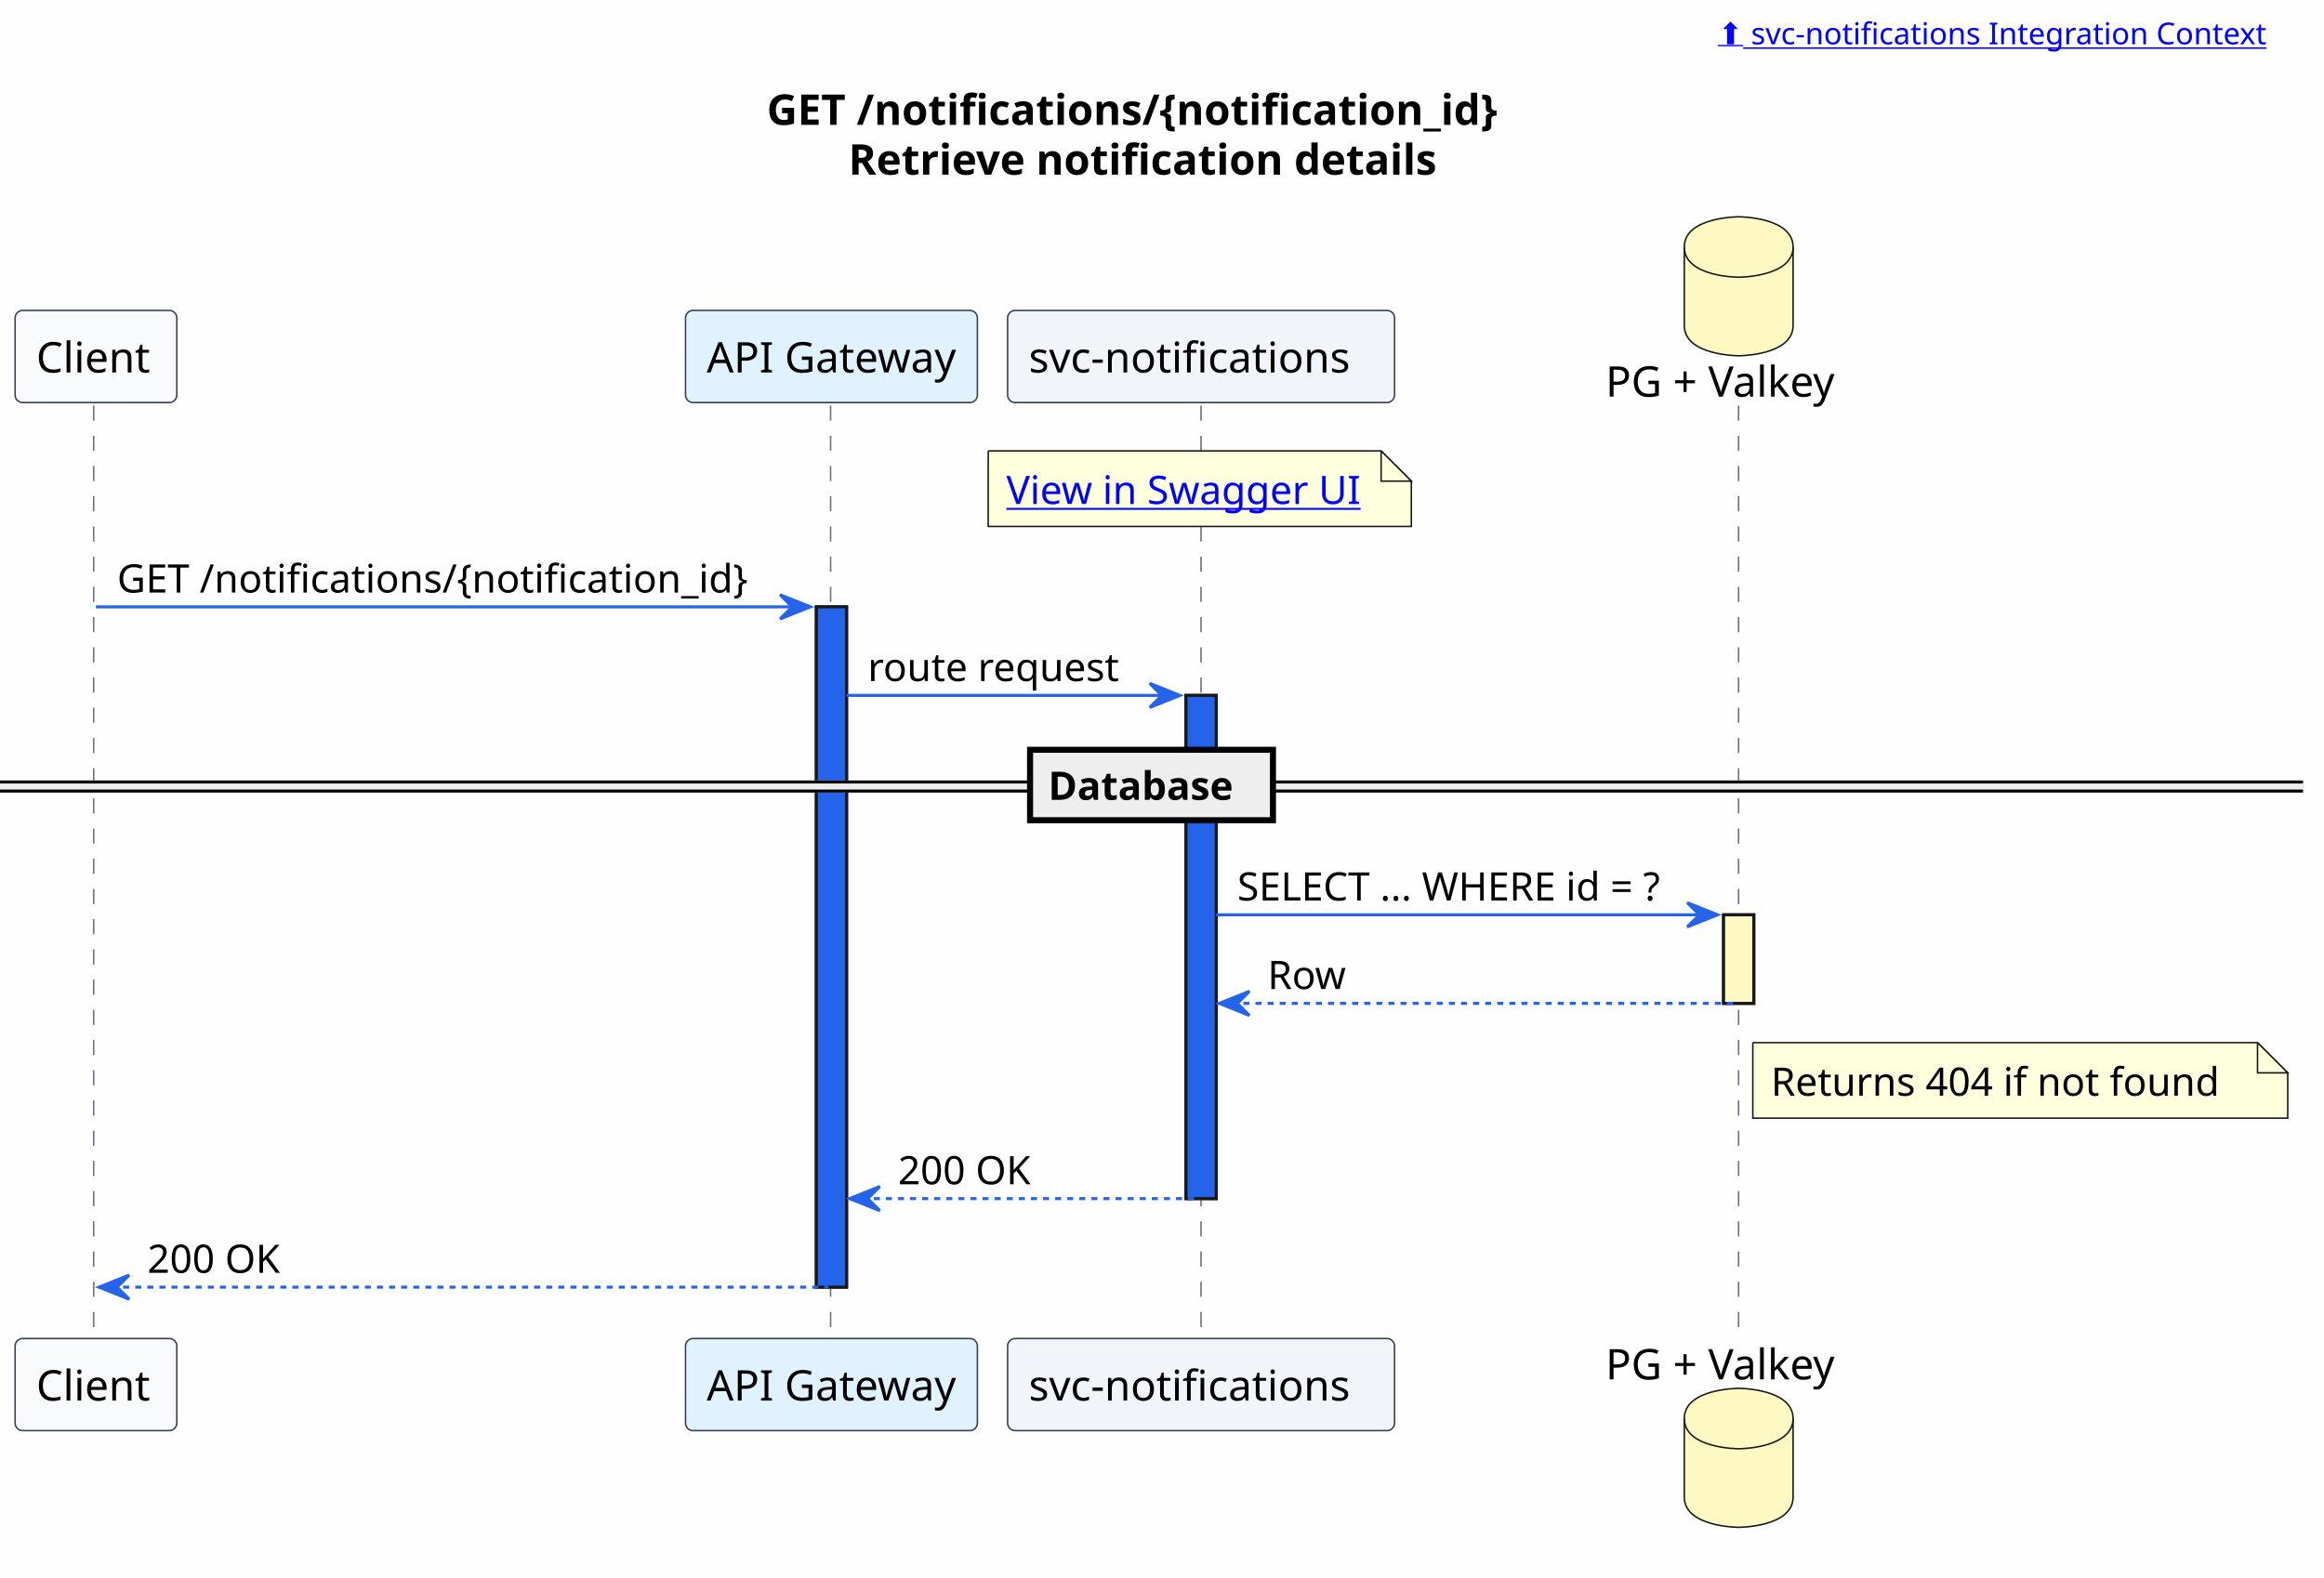
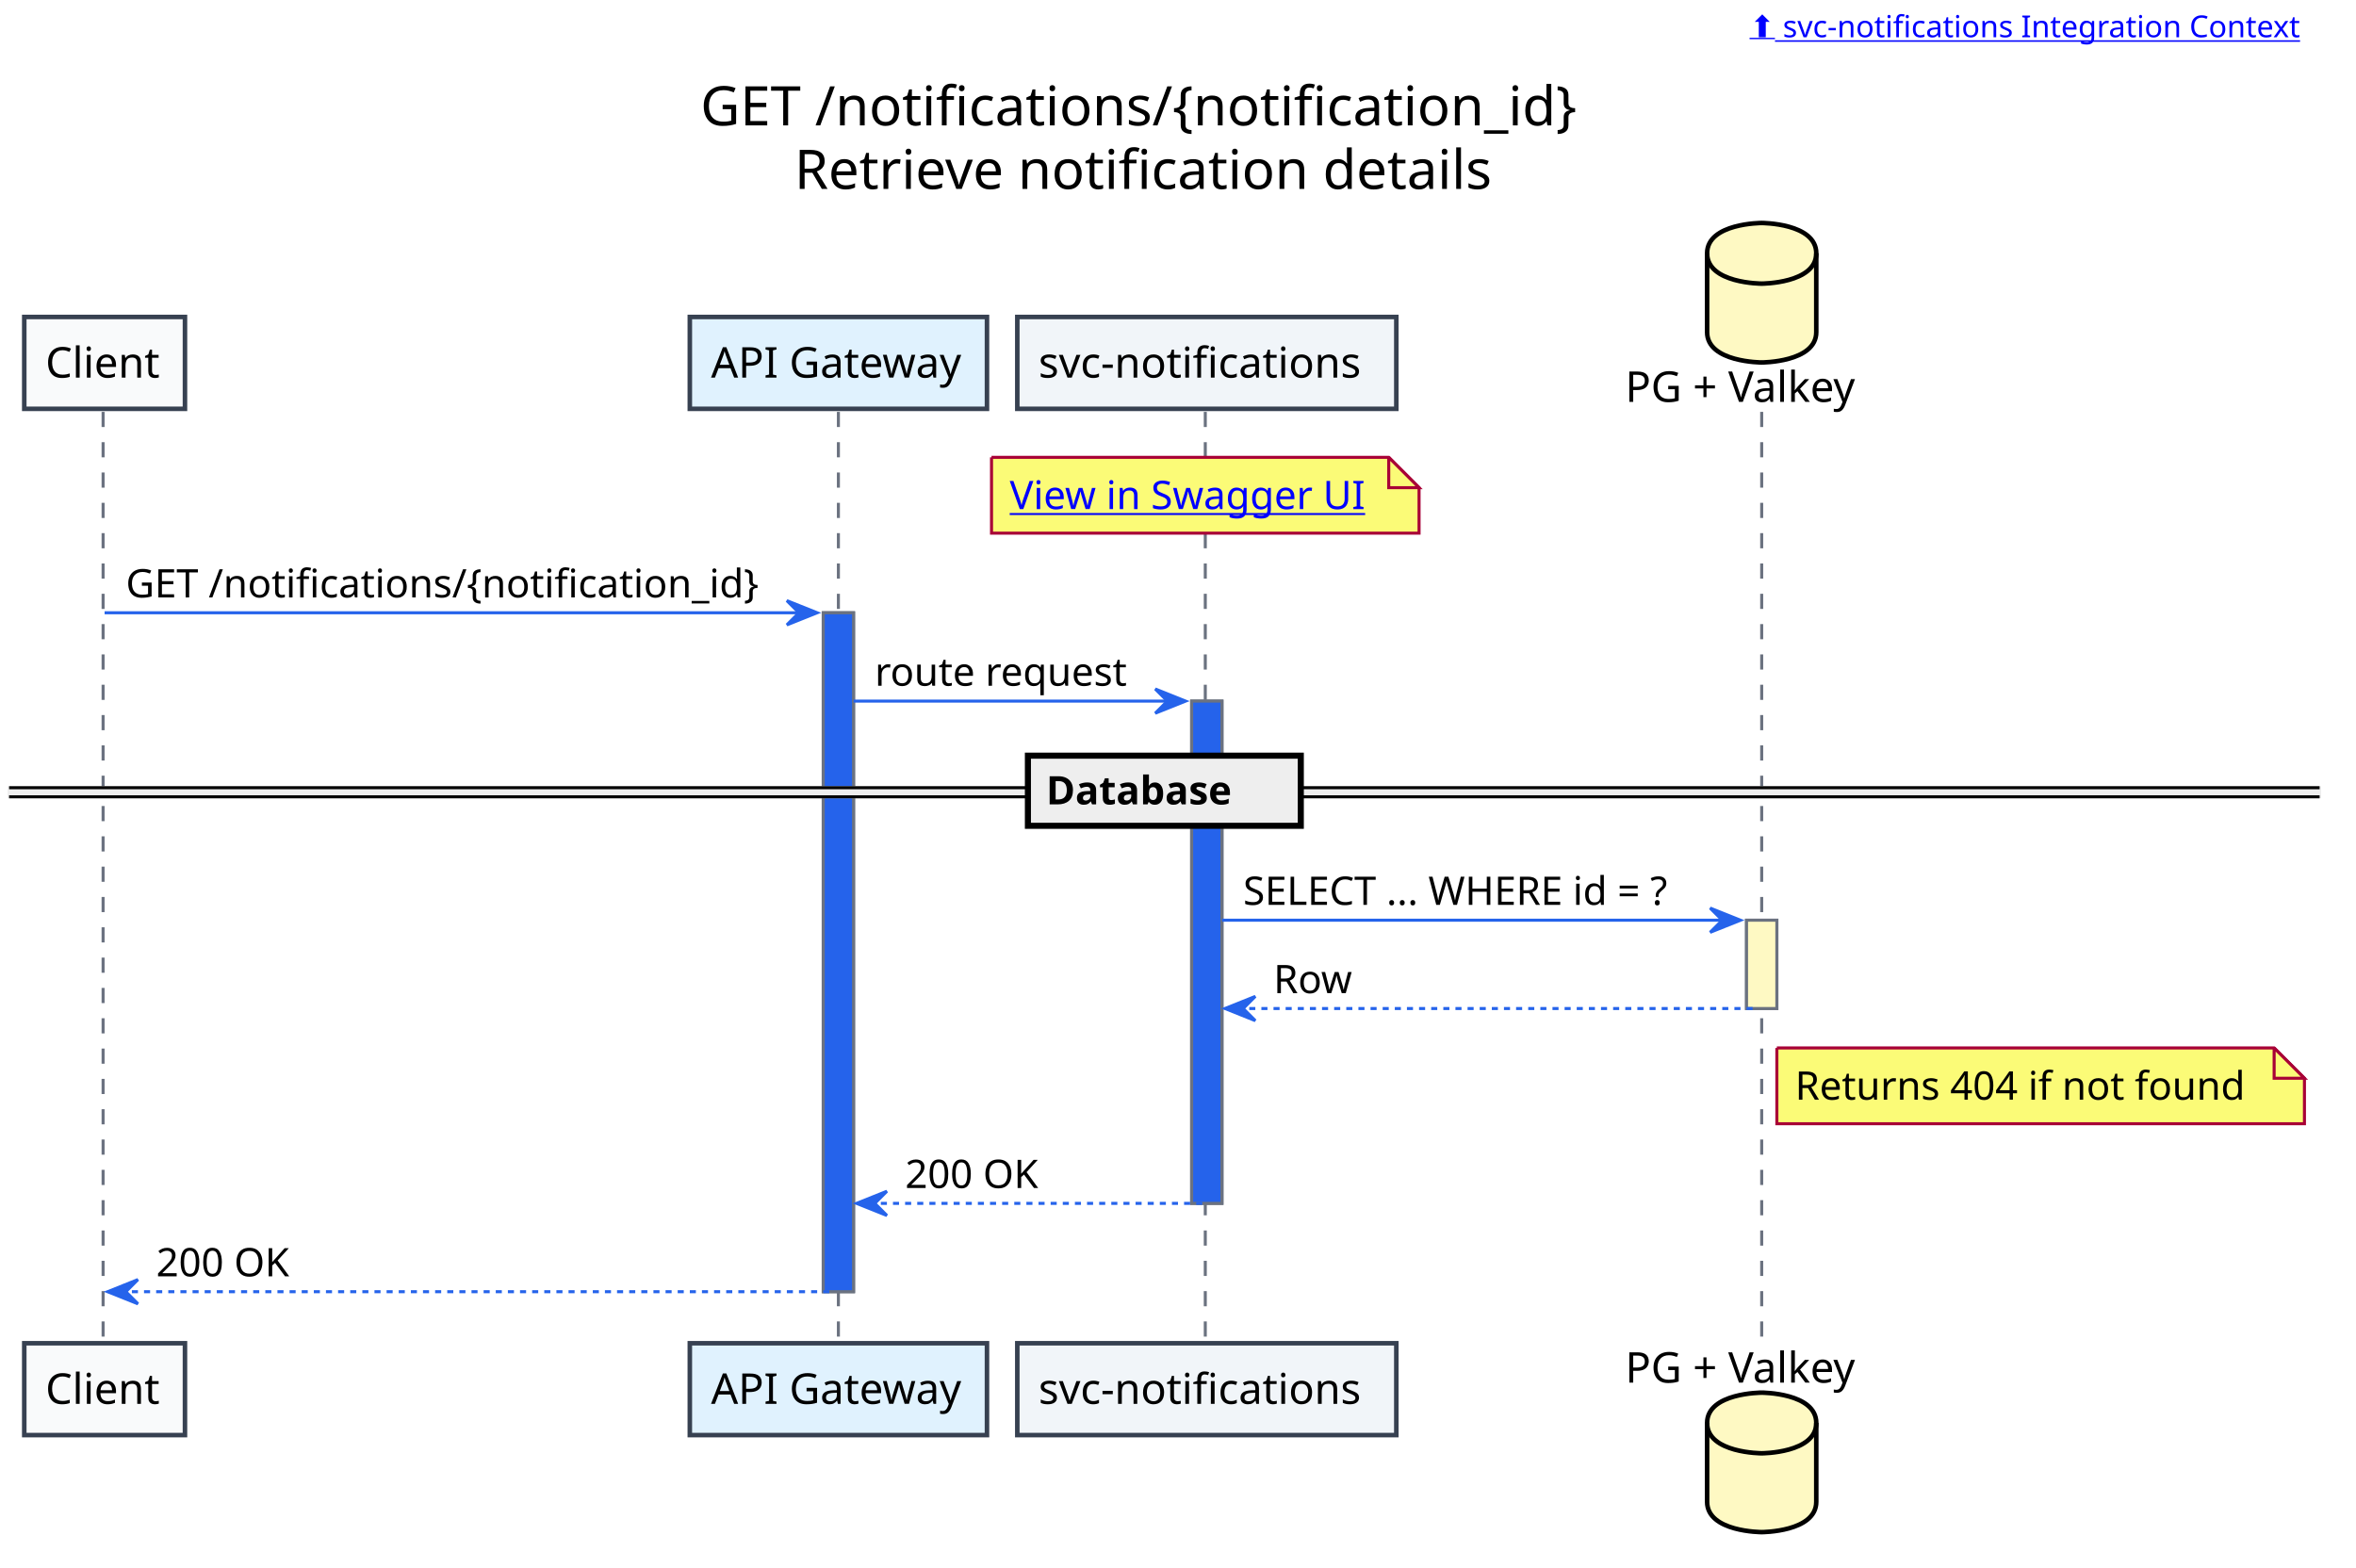
- <svg xmlns="http://www.w3.org/2000/svg" xmlns:xlink="http://www.w3.org/1999/xlink" contentStyleType="text/css" data-diagram-type="SEQUENCE" height="522px" preserveAspectRatio="none" style="width:769px;height:522px;background:#FEFEFE;" version="1.1" viewBox="0 0 769 522" width="769px" zoomAndPan="magnify">
+ <svg xmlns="http://www.w3.org/2000/svg" xmlns:xlink="http://www.w3.org/1999/xlink" contentScriptType="application/ecmascript" contentStyleType="text/css" height="517px" preserveAspectRatio="none" style="width:777px;height:517px;background:#FEFEFE;" version="1.1" viewBox="0 0 777 517" width="777px" zoomAndPan="magnify">
  <defs />
  <g>
-     <rect fill="#FEFEFE" height="522" style="stroke:none;stroke-width:1;" width="769" x="0" y="0" />
-     <text fill="#000000" font-family="'Segoe UI'" font-size="14" font-weight="bold" lengthAdjust="spacing" textLength="253.6" x="253.729" y="41.312">GET /notifications/{notification_id}</text>
-     <text fill="#000000" font-family="'Segoe UI'" font-size="14" font-weight="bold" lengthAdjust="spacing" textLength="199.561" x="280.748" y="57.801">Retrieve notification details</text>
-     <g>
-       <rect fill="#2563EB" height="225.174" style="stroke:#181818;stroke-width:1;" width="10" x="270.127" y="200.863" />
-     </g>
-     <g>
-       <rect fill="#2563EB" height="166.553" style="stroke:#181818;stroke-width:1;" width="10" x="392.432" y="230.174" />
-     </g>
-     <g>
-       <rect fill="#FEF9C3" height="29.311" style="stroke:#181818;stroke-width:1;" width="10" x="570.322" y="302.795" />
-     </g>
-     <g class="participant-lifeline" data-entity-uid="part1" data-qualified-name="Client" id="part1-lifeline">
-       <g>
-         <rect fill="#000000" fill-opacity="0" height="309.795" width="8" x="27.752" y="134.242" />
-         <line style="stroke:#6B7280;stroke-width:0.5;stroke-dasharray:5,5;" x1="31" x2="31" y1="134.242" y2="444.037" />
-       </g>
-     </g>
-     <g class="participant-lifeline" data-entity-uid="part2" data-qualified-name="GW" id="part2-lifeline">
-       <g>
-         <rect fill="#000000" fill-opacity="0" height="309.795" width="8" x="271.127" y="134.242" />
-         <line style="stroke:#6B7280;stroke-width:0.5;stroke-dasharray:5,5;" x1="274.838" x2="274.838" y1="134.242" y2="444.037" />
-       </g>
-     </g>
-     <g class="participant-lifeline" data-entity-uid="part3" data-qualified-name="Svc" id="part3-lifeline">
-       <g>
-         <rect fill="#000000" fill-opacity="0" height="309.795" width="8" x="393.432" y="134.242" />
-         <line style="stroke:#6B7280;stroke-width:0.5;stroke-dasharray:5,5;" x1="397.416" x2="397.416" y1="134.242" y2="444.037" />
-       </g>
-     </g>
-     <g class="participant-lifeline" data-entity-uid="part4" data-qualified-name="DB" id="part4-lifeline">
-       <g>
-         <rect fill="#000000" fill-opacity="0" height="309.795" width="8" x="571.322" y="134.242" />
-         <line style="stroke:#6B7280;stroke-width:0.5;stroke-dasharray:5,5;" x1="575.286" x2="575.286" y1="134.242" y2="444.037" />
-       </g>
-     </g>
-     <g class="participant participant-head" data-entity-uid="part1" data-qualified-name="Client" id="part1-head">
-       <a href="/applications/" target="_top" title="/applications/" xlink:actuate="onRequest" xlink:href="/applications/" xlink:show="new" xlink:title="/applications/" xlink:type="simple">
-         <rect fill="#F9FAFB" height="30.488" rx="2.5" ry="2.5" style="stroke:#374151;stroke-width:0.5;" width="53.505" x="5" y="102.754" />
-         <text fill="#000000" font-family="'Segoe UI'" font-size="14" lengthAdjust="spacing" textLength="39.505" x="12" y="123.289">Client</text>
-       </a>
-     </g>
-     <g class="participant participant-tail" data-entity-uid="part1" data-qualified-name="Client" id="part1-tail">
-       <a href="/applications/" target="_top" title="/applications/" xlink:actuate="onRequest" xlink:href="/applications/" xlink:show="new" xlink:title="/applications/" xlink:type="simple">
-         <rect fill="#F9FAFB" height="30.488" rx="2.5" ry="2.5" style="stroke:#374151;stroke-width:0.5;" width="53.505" x="5" y="443.037" />
-         <text fill="#000000" font-family="'Segoe UI'" font-size="14" lengthAdjust="spacing" textLength="39.505" x="12" y="463.572">Client</text>
-       </a>
-     </g>
-     <g class="participant participant-head" data-entity-uid="part2" data-qualified-name="GW" id="part2-head">
-       <a href="/actors/#api-gateway" target="_top" title="/actors/#api-gateway" xlink:actuate="onRequest" xlink:href="/actors/#api-gateway" xlink:show="new" xlink:title="/actors/#api-gateway" xlink:type="simple">
-         <rect fill="#E0F2FE" height="30.488" rx="2.5" ry="2.5" style="stroke:#374151;stroke-width:0.5;" width="96.578" x="226.838" y="102.754" />
-         <text fill="#000000" font-family="'Segoe UI'" font-size="14" lengthAdjust="spacing" textLength="82.578" x="233.838" y="123.289">API Gateway</text>
-       </a>
-     </g>
-     <g class="participant participant-tail" data-entity-uid="part2" data-qualified-name="GW" id="part2-tail">
-       <a href="/actors/#api-gateway" target="_top" title="/actors/#api-gateway" xlink:actuate="onRequest" xlink:href="/actors/#api-gateway" xlink:show="new" xlink:title="/actors/#api-gateway" xlink:type="simple">
-         <rect fill="#E0F2FE" height="30.488" rx="2.5" ry="2.5" style="stroke:#374151;stroke-width:0.5;" width="96.578" x="226.838" y="443.037" />
-         <text fill="#000000" font-family="'Segoe UI'" font-size="14" lengthAdjust="spacing" textLength="82.578" x="233.838" y="463.572">API Gateway</text>
-       </a>
-     </g>
-     <g class="participant participant-head" data-entity-uid="part3" data-qualified-name="Svc" id="part3-head">
-       <a href="/microservices/svc-notifications/" target="_top" title="/microservices/svc-notifications/" xlink:actuate="onRequest" xlink:href="/microservices/svc-notifications/" xlink:show="new" xlink:title="/microservices/svc-notifications/" xlink:type="simple">
-         <rect fill="#F1F5F9" height="30.488" rx="2.5" ry="2.5" style="stroke:#374151;stroke-width:0.5;" width="128.03" x="333.416" y="102.754" />
-         <text fill="#000000" font-family="'Segoe UI'" font-size="14" lengthAdjust="spacing" textLength="114.03" x="340.416" y="123.289">svc-notifications</text>
-       </a>
-     </g>
-     <g class="participant participant-tail" data-entity-uid="part3" data-qualified-name="Svc" id="part3-tail">
-       <a href="/microservices/svc-notifications/" target="_top" title="/microservices/svc-notifications/" xlink:actuate="onRequest" xlink:href="/microservices/svc-notifications/" xlink:show="new" xlink:title="/microservices/svc-notifications/" xlink:type="simple">
-         <rect fill="#F1F5F9" height="30.488" rx="2.5" ry="2.5" style="stroke:#374151;stroke-width:0.5;" width="128.03" x="333.416" y="443.037" />
-         <text fill="#000000" font-family="'Segoe UI'" font-size="14" lengthAdjust="spacing" textLength="114.03" x="340.416" y="463.572">svc-notifications</text>
-       </a>
-     </g>
-     <g class="participant participant-head" data-entity-uid="part4" data-qualified-name="DB" id="part4-head">
-       <a href="/microservices/svc-notifications/#data-store" target="_top" title="/microservices/svc-notifications/#data-store" xlink:actuate="onRequest" xlink:href="/microservices/svc-notifications/#data-store" xlink:show="new" xlink:title="/microservices/svc-notifications/#data-store" xlink:type="simple">
-         <text fill="#000000" font-family="'Segoe UI'" font-size="14" lengthAdjust="spacing" textLength="82.072" x="531.286" y="131.289">PG + Valkey</text>
-         <path d="M557.322,81.754 C557.322,71.754 575.322,71.754 575.322,71.754 C575.322,71.754 593.322,71.754 593.322,81.754 L593.322,107.754 C593.322,117.754 575.322,117.754 575.322,117.754 C575.322,117.754 557.322,117.754 557.322,107.754 L557.322,81.754" fill="#FEF9C3" style="stroke:#181818;stroke-width:0.5;" />
-         <path d="M557.322,81.754 C557.322,91.754 575.322,91.754 575.322,91.754 C575.322,91.754 593.322,91.754 593.322,81.754" fill="none" style="stroke:#181818;stroke-width:0.5;" />
-       </a>
-     </g>
-     <g class="participant participant-tail" data-entity-uid="part4" data-qualified-name="DB" id="part4-tail">
-       <a href="/microservices/svc-notifications/#data-store" target="_top" title="/microservices/svc-notifications/#data-store" xlink:actuate="onRequest" xlink:href="/microservices/svc-notifications/#data-store" xlink:show="new" xlink:title="/microservices/svc-notifications/#data-store" xlink:type="simple">
-         <text fill="#000000" font-family="'Segoe UI'" font-size="14" lengthAdjust="spacing" textLength="82.072" x="531.286" y="456.572">PG + Valkey</text>
-         <path d="M557.322,469.525 C557.322,459.525 575.322,459.525 575.322,459.525 C575.322,459.525 593.322,459.525 593.322,469.525 L593.322,495.525 C593.322,505.525 575.322,505.525 575.322,505.525 C575.322,505.525 557.322,505.525 557.322,495.525 L557.322,469.525" fill="#FEF9C3" style="stroke:#181818;stroke-width:0.5;" />
-         <path d="M557.322,469.525 C557.322,479.525 575.322,479.525 575.322,479.525 C575.322,479.525 593.322,479.525 593.322,469.525" fill="none" style="stroke:#181818;stroke-width:0.5;" />
-       </a>
-     </g>
-     <g>
-       <rect fill="#2563EB" height="225.174" style="stroke:#181818;stroke-width:1;" width="10" x="270.127" y="200.863" />
-     </g>
-     <g>
-       <rect fill="#2563EB" height="166.553" style="stroke:#181818;stroke-width:1;" width="10" x="392.432" y="230.174" />
-     </g>
-     <g>
-       <rect fill="#FEF9C3" height="29.311" style="stroke:#181818;stroke-width:1;" width="10" x="570.322" y="302.795" />
-     </g>
-     <path d="M327,149.242 L327,174.242 L467,174.242 L467,159.242 L457,149.242 L327,149.242" fill="#FEFFDD" style="stroke:#181818;stroke-width:0.5;" />
-     <path d="M457,149.242 L457,159.242 L467,159.242 L457,149.242" fill="#FEFFDD" style="stroke:#181818;stroke-width:0.5;" />
+     <text fill="#000000" font-family="Segoe UI" font-size="18" lengthAdjust="spacingAndGlyphs" textLength="306" x="231" y="41.349">GET /notifications/{notification_id}</text>
+     <text fill="#000000" font-family="Segoe UI" font-size="18" lengthAdjust="spacingAndGlyphs" textLength="244" x="262" y="62.302">Retrieve notification details</text>
+     <rect fill="#2563EB" height="223.93" style="stroke: #6B7280; stroke-width: 1.0;" width="10" x="271.5" y="202.109" />
+     <rect fill="#2563EB" height="165.664" style="stroke: #6B7280; stroke-width: 1.0;" width="10" x="393" y="231.242" />
+     <rect fill="#FEF9C3" height="29.133" style="stroke: #6B7280; stroke-width: 1.0;" width="10" x="576" y="303.508" />
+     <line style="stroke: #6B7280; stroke-width: 1.0; stroke-dasharray: 5.0,5.0;" x1="34" x2="34" y1="135.844" y2="444.039" />
+     <line style="stroke: #6B7280; stroke-width: 1.0; stroke-dasharray: 5.0,5.0;" x1="276.5" x2="276.5" y1="135.844" y2="444.039" />
+     <line style="stroke: #6B7280; stroke-width: 1.0; stroke-dasharray: 5.0,5.0;" x1="397.5" x2="397.5" y1="135.844" y2="444.039" />
+     <line style="stroke: #6B7280; stroke-width: 1.0; stroke-dasharray: 5.0,5.0;" x1="581" x2="581" y1="135.844" y2="444.039" />
+     <a href="/applications/" target="_top" title="/applications/" xlink:actuate="onRequest" xlink:href="/applications/" xlink:show="new" xlink:title="/applications/" xlink:type="simple">
+       <rect fill="#F9FAFB" height="30.297" style="stroke: #374151; stroke-width: 1.5;" width="53" x="8" y="104.547" />
+       <text fill="#000000" font-family="Segoe UI" font-size="14" lengthAdjust="spacingAndGlyphs" textLength="39" x="15" y="124.542">Client</text>
+       <rect fill="#F9FAFB" height="30.297" style="stroke: #374151; stroke-width: 1.5;" width="53" x="8" y="443.039" />
+       <text fill="#000000" font-family="Segoe UI" font-size="14" lengthAdjust="spacingAndGlyphs" textLength="39" x="15" y="463.034">Client</text>
+     </a>
+     <a href="/actors/#api-gateway" target="_top" title="/actors/#api-gateway" xlink:actuate="onRequest" xlink:href="/actors/#api-gateway" xlink:show="new" xlink:title="/actors/#api-gateway" xlink:type="simple">
+       <rect fill="#E0F2FE" height="30.297" style="stroke: #374151; stroke-width: 1.5;" width="98" x="227.5" y="104.547" />
+       <text fill="#000000" font-family="Segoe UI" font-size="14" lengthAdjust="spacingAndGlyphs" textLength="84" x="234.5" y="124.542">API Gateway</text>
+       <rect fill="#E0F2FE" height="30.297" style="stroke: #374151; stroke-width: 1.5;" width="98" x="227.5" y="443.039" />
+       <text fill="#000000" font-family="Segoe UI" font-size="14" lengthAdjust="spacingAndGlyphs" textLength="84" x="234.5" y="463.034">API Gateway</text>
+     </a>
+     <a href="/microservices/svc-notifications/" target="_top" title="/microservices/svc-notifications/" xlink:actuate="onRequest" xlink:href="/microservices/svc-notifications/" xlink:show="new" xlink:title="/microservices/svc-notifications/" xlink:type="simple">
+       <rect fill="#F1F5F9" height="30.297" style="stroke: #374151; stroke-width: 1.5;" width="125" x="335.5" y="104.547" />
+       <text fill="#000000" font-family="Segoe UI" font-size="14" lengthAdjust="spacingAndGlyphs" textLength="111" x="342.5" y="124.542">svc-notifications</text>
+       <rect fill="#F1F5F9" height="30.297" style="stroke: #374151; stroke-width: 1.5;" width="125" x="335.5" y="443.039" />
+       <text fill="#000000" font-family="Segoe UI" font-size="14" lengthAdjust="spacingAndGlyphs" textLength="111" x="342.5" y="463.034">svc-notifications</text>
+     </a>
+     <a href="/microservices/svc-notifications/#data-store" target="_top" title="/microservices/svc-notifications/#data-store" xlink:actuate="onRequest" xlink:href="/microservices/svc-notifications/#data-store" xlink:show="new" xlink:title="/microservices/svc-notifications/#data-store" xlink:type="simple">
+       <text fill="#000000" font-family="Segoe UI" font-size="14" lengthAdjust="spacingAndGlyphs" textLength="84" x="536" y="132.542">PG + Valkey</text>
+       <path d="M563,83.547 C563,73.547 581,73.547 581,73.547 C581,73.547 599,73.547 599,83.547 L599,109.547 C599,119.547 581,119.547 581,119.547 C581,119.547 563,119.547 563,109.547 L563,83.547 " fill="#FEF9C3" style="stroke: #000000; stroke-width: 1.5;" />
+       <path d="M563,83.547 C563,93.547 581,93.547 581,93.547 C581,93.547 599,93.547 599,83.547 " fill="none" style="stroke: #000000; stroke-width: 1.5;" />
+       <text fill="#000000" font-family="Segoe UI" font-size="14" lengthAdjust="spacingAndGlyphs" textLength="84" x="536" y="456.034">PG + Valkey</text>
+       <path d="M563,469.336 C563,459.336 581,459.336 581,459.336 C581,459.336 599,459.336 599,469.336 L599,495.336 C599,505.336 581,505.336 581,505.336 C581,505.336 563,505.336 563,495.336 L563,469.336 " fill="#FEF9C3" style="stroke: #000000; stroke-width: 1.5;" />
+       <path d="M563,469.336 C563,479.336 581,479.336 581,479.336 C581,479.336 599,479.336 599,469.336 " fill="none" style="stroke: #000000; stroke-width: 1.5;" />
+     </a>
+     <rect fill="#2563EB" height="223.93" style="stroke: #6B7280; stroke-width: 1.0;" width="10" x="271.5" y="202.109" />
+     <rect fill="#2563EB" height="165.664" style="stroke: #6B7280; stroke-width: 1.0;" width="10" x="393" y="231.242" />
+     <rect fill="#FEF9C3" height="29.133" style="stroke: #6B7280; stroke-width: 1.0;" width="10" x="576" y="303.508" />
+     <path d="M327,150.844 L327,175.844 L468,175.844 L468,160.844 L458,150.844 L327,150.844 " fill="#FBFB77" style="stroke: #A80036; stroke-width: 1.0;" />
+     <path d="M458,150.844 L458,160.844 L468,160.844 L458,150.844 " fill="#FBFB77" style="stroke: #A80036; stroke-width: 1.0;" />
    <a href="/services/api/svc-notifications.html#/Notifications/getNotification" target="_top" title="/services/api/svc-notifications.html#/Notifications/getNotification" xlink:actuate="onRequest" xlink:href="/services/api/svc-notifications.html#/Notifications/getNotification" xlink:show="new" xlink:title="/services/api/svc-notifications.html#/Notifications/getNotification" xlink:type="simple">
-       <text fill="#0000FF" font-family="'Segoe UI'" font-size="13" lengthAdjust="spacing" text-decoration="underline" textLength="119.406" x="333" y="166.81">View in Swagger UI</text>
+       <text fill="#0000FF" font-family="Segoe UI" font-size="13" lengthAdjust="spacingAndGlyphs" text-decoration="underline" textLength="120" x="333" y="167.911">View in Swagger UI</text>
    </a>
-     <g class="message" data-entity-1="part1" data-entity-2="part2" id="msg1">
-       <polygon fill="#2563EB" points="258.127,196.863,268.127,200.863,258.127,204.863,262.127,200.863" style="stroke:#2563EB;stroke-width:1;" />
-       <line style="stroke:#2563EB;stroke-width:1;" x1="31.752" x2="264.127" y1="200.863" y2="200.863" />
-       <text fill="#000000" font-family="'Segoe UI'" font-size="13" lengthAdjust="spacing" textLength="219.375" x="38.752" y="196.121">GET /notifications/{notification_id}</text>
-     </g>
-     <g class="message" data-entity-1="part2" data-entity-2="part3" id="msg2">
-       <polygon fill="#2563EB" points="380.432,226.174,390.432,230.174,380.432,234.174,384.432,230.174" style="stroke:#2563EB;stroke-width:1;" />
-       <line style="stroke:#2563EB;stroke-width:1;" x1="280.127" x2="386.432" y1="230.174" y2="230.174" />
-       <text fill="#000000" font-family="'Segoe UI'" font-size="13" lengthAdjust="spacing" textLength="85.135" x="287.127" y="225.432">route request</text>
-     </g>
-     <rect fill="#EEEEEE" height="3" style="stroke:#EEEEEE;stroke-width:1;" width="762.057" x="0" y="258.829" />
-     <line style="stroke:#000000;stroke-width:1;" x1="0" x2="762.057" y1="258.829" y2="258.829" />
-     <line style="stroke:#000000;stroke-width:1;" x1="0" x2="762.057" y1="261.829" y2="261.829" />
-     <rect fill="#EEEEEE" height="23.311" style="stroke:#000000;stroke-width:2;" width="80.371" x="340.843" y="248.174" />
-     <text fill="#000000" font-family="'Segoe UI'" font-size="13" font-weight="bold" lengthAdjust="spacing" textLength="62.086" x="346.843" y="264.742">Database</text>
-     <g class="message" data-entity-1="part3" data-entity-2="part4" id="msg3">
-       <polygon fill="#2563EB" points="558.322,298.795,568.322,302.795,558.322,306.795,562.322,302.795" style="stroke:#2563EB;stroke-width:1;" />
-       <line style="stroke:#2563EB;stroke-width:1;" x1="402.432" x2="564.322" y1="302.795" y2="302.795" />
-       <text fill="#000000" font-family="'Segoe UI'" font-size="13" lengthAdjust="spacing" textLength="148.891" x="409.432" y="298.053">SELECT ... WHERE id = ?</text>
-     </g>
-     <g class="message" data-entity-1="part4" data-entity-2="part3" id="msg4">
-       <polygon fill="#2563EB" points="413.432,328.106,403.432,332.106,413.432,336.106,409.432,332.106" style="stroke:#2563EB;stroke-width:1;" />
-       <line style="stroke:#2563EB;stroke-width:1;stroke-dasharray:2,2;" x1="407.432" x2="574.322" y1="332.106" y2="332.106" />
-       <text fill="#000000" font-family="'Segoe UI'" font-size="13" lengthAdjust="spacing" textLength="26.222" x="419.432" y="327.363">Row</text>
-     </g>
-     <path d="M580,345.106 L580,370.106 L757,370.106 L757,355.106 L747,345.106 L580,345.106" fill="#FEFFDD" style="stroke:#181818;stroke-width:0.5;" />
-     <path d="M747,345.106 L747,355.106 L757,355.106 L747,345.106" fill="#FEFFDD" style="stroke:#181818;stroke-width:0.5;" />
-     <text fill="#000000" font-family="'Segoe UI'" font-size="13" lengthAdjust="spacing" textLength="156.057" x="586" y="362.674">Returns 404 if not found</text>
-     <g class="message" data-entity-1="part3" data-entity-2="part2" id="msg5">
-       <polygon fill="#2563EB" points="291.127,392.727,281.127,396.727,291.127,400.727,287.127,396.727" style="stroke:#2563EB;stroke-width:1;" />
-       <line style="stroke:#2563EB;stroke-width:1;stroke-dasharray:2,2;" x1="285.127" x2="396.432" y1="396.727" y2="396.727" />
-       <text fill="#000000" font-family="'Segoe UI'" font-size="13" lengthAdjust="spacing" textLength="47.36" x="297.127" y="391.984">200 OK</text>
-     </g>
-     <g class="message" data-entity-1="part2" data-entity-2="part1" id="msg6">
-       <polygon fill="#2563EB" points="42.752,422.037,32.752,426.037,42.752,430.037,38.752,426.037" style="stroke:#2563EB;stroke-width:1;" />
-       <line style="stroke:#2563EB;stroke-width:1;stroke-dasharray:2,2;" x1="36.752" x2="274.127" y1="426.037" y2="426.037" />
-       <text fill="#000000" font-family="'Segoe UI'" font-size="13" lengthAdjust="spacing" textLength="47.36" x="48.752" y="421.295">200 OK</text>
-     </g>
+     <polygon fill="#2563EB" points="259.5,198.109,269.5,202.109,259.5,206.109,263.5,202.109" style="stroke: #2563EB; stroke-width: 1.0;" />
+     <line style="stroke: #2563EB; stroke-width: 1.0;" x1="34.5" x2="265.5" y1="202.109" y2="202.109" />
+     <text fill="#000000" font-family="Segoe UI" font-size="13" lengthAdjust="spacingAndGlyphs" textLength="218" x="41.5" y="197.043">GET /notifications/{notification_id}</text>
+     <polygon fill="#2563EB" points="381,227.242,391,231.242,381,235.242,385,231.242" style="stroke: #2563EB; stroke-width: 1.0;" />
+     <line style="stroke: #2563EB; stroke-width: 1.0;" x1="281.5" x2="387" y1="231.242" y2="231.242" />
+     <text fill="#000000" font-family="Segoe UI" font-size="13" lengthAdjust="spacingAndGlyphs" textLength="87" x="288.5" y="226.176">route request</text>
+     <rect fill="#EEEEEE" height="3" style="stroke: #EEEEEE; stroke-width: 1.0;" width="762" x="3" y="259.809" />
+     <line style="stroke: #000000; stroke-width: 1.0;" x1="3" x2="765" y1="259.809" y2="259.809" />
+     <line style="stroke: #000000; stroke-width: 1.0;" x1="3" x2="765" y1="262.809" y2="262.809" />
+     <rect fill="#EEEEEE" height="23.133" style="stroke: #000000; stroke-width: 2.0;" width="90" x="339" y="249.242" />
+     <text fill="#000000" font-family="Segoe UI" font-size="13" font-weight="bold" lengthAdjust="spacingAndGlyphs" textLength="71" x="345" y="265.309">Database</text>
+     <polygon fill="#2563EB" points="564,299.508,574,303.508,564,307.508,568,303.508" style="stroke: #2563EB; stroke-width: 1.0;" />
+     <line style="stroke: #2563EB; stroke-width: 1.0;" x1="403" x2="570" y1="303.508" y2="303.508" />
+     <text fill="#000000" font-family="Segoe UI" font-size="13" lengthAdjust="spacingAndGlyphs" textLength="154" x="410" y="298.442">SELECT ... WHERE id = ?</text>
+     <polygon fill="#2563EB" points="414,328.641,404,332.641,414,336.641,410,332.641" style="stroke: #2563EB; stroke-width: 1.0;" />
+     <line style="stroke: #2563EB; stroke-width: 1.0; stroke-dasharray: 2.0,2.0;" x1="408" x2="580" y1="332.641" y2="332.641" />
+     <text fill="#000000" font-family="Segoe UI" font-size="13" lengthAdjust="spacingAndGlyphs" textLength="25" x="420" y="327.575">Row</text>
+     <path d="M586,345.641 L586,370.641 L760,370.641 L760,355.641 L750,345.641 L586,345.641 " fill="#FBFB77" style="stroke: #A80036; stroke-width: 1.0;" />
+     <path d="M750,345.641 L750,355.641 L760,355.641 L750,345.641 " fill="#FBFB77" style="stroke: #A80036; stroke-width: 1.0;" />
+     <text fill="#000000" font-family="Segoe UI" font-size="13" lengthAdjust="spacingAndGlyphs" textLength="153" x="592" y="362.707">Returns 404 if not found</text>
+     <polygon fill="#2563EB" points="292.5,392.906,282.5,396.906,292.5,400.906,288.5,396.906" style="stroke: #2563EB; stroke-width: 1.0;" />
+     <line style="stroke: #2563EB; stroke-width: 1.0; stroke-dasharray: 2.0,2.0;" x1="286.5" x2="397" y1="396.906" y2="396.906" />
+     <text fill="#000000" font-family="Segoe UI" font-size="13" lengthAdjust="spacingAndGlyphs" textLength="46" x="298.5" y="391.84">200 OK</text>
+     <polygon fill="#2563EB" points="45.5,422.039,35.5,426.039,45.5,430.039,41.5,426.039" style="stroke: #2563EB; stroke-width: 1.0;" />
+     <line style="stroke: #2563EB; stroke-width: 1.0; stroke-dasharray: 2.0,2.0;" x1="39.5" x2="275.5" y1="426.039" y2="426.039" />
+     <text fill="#000000" font-family="Segoe UI" font-size="13" lengthAdjust="spacingAndGlyphs" textLength="46" x="51.5" y="420.973">200 OK</text>
    <a href="/microservices/svc-notifications/#integration-context" target="_top" title="/microservices/svc-notifications/#integration-context" xlink:actuate="onRequest" xlink:href="/microservices/svc-notifications/#integration-context" xlink:show="new" xlink:title="/microservices/svc-notifications/#integration-context" xlink:type="simple">
-       <text fill="#0000FF" font-family="'Segoe UI'" font-size="10" lengthAdjust="spacing" text-decoration="underline" textLength="192.622" x="568.435" y="14.668">⬆ svc-notifications Integration Context</text>
+       <text fill="#0000FF" font-family="Segoe UI" font-size="10" lengthAdjust="spacingAndGlyphs" text-decoration="underline" textLength="188" x="577" y="12.282">⬆ svc-notifications Integration Context</text>
    </a>
  </g>
</svg>
